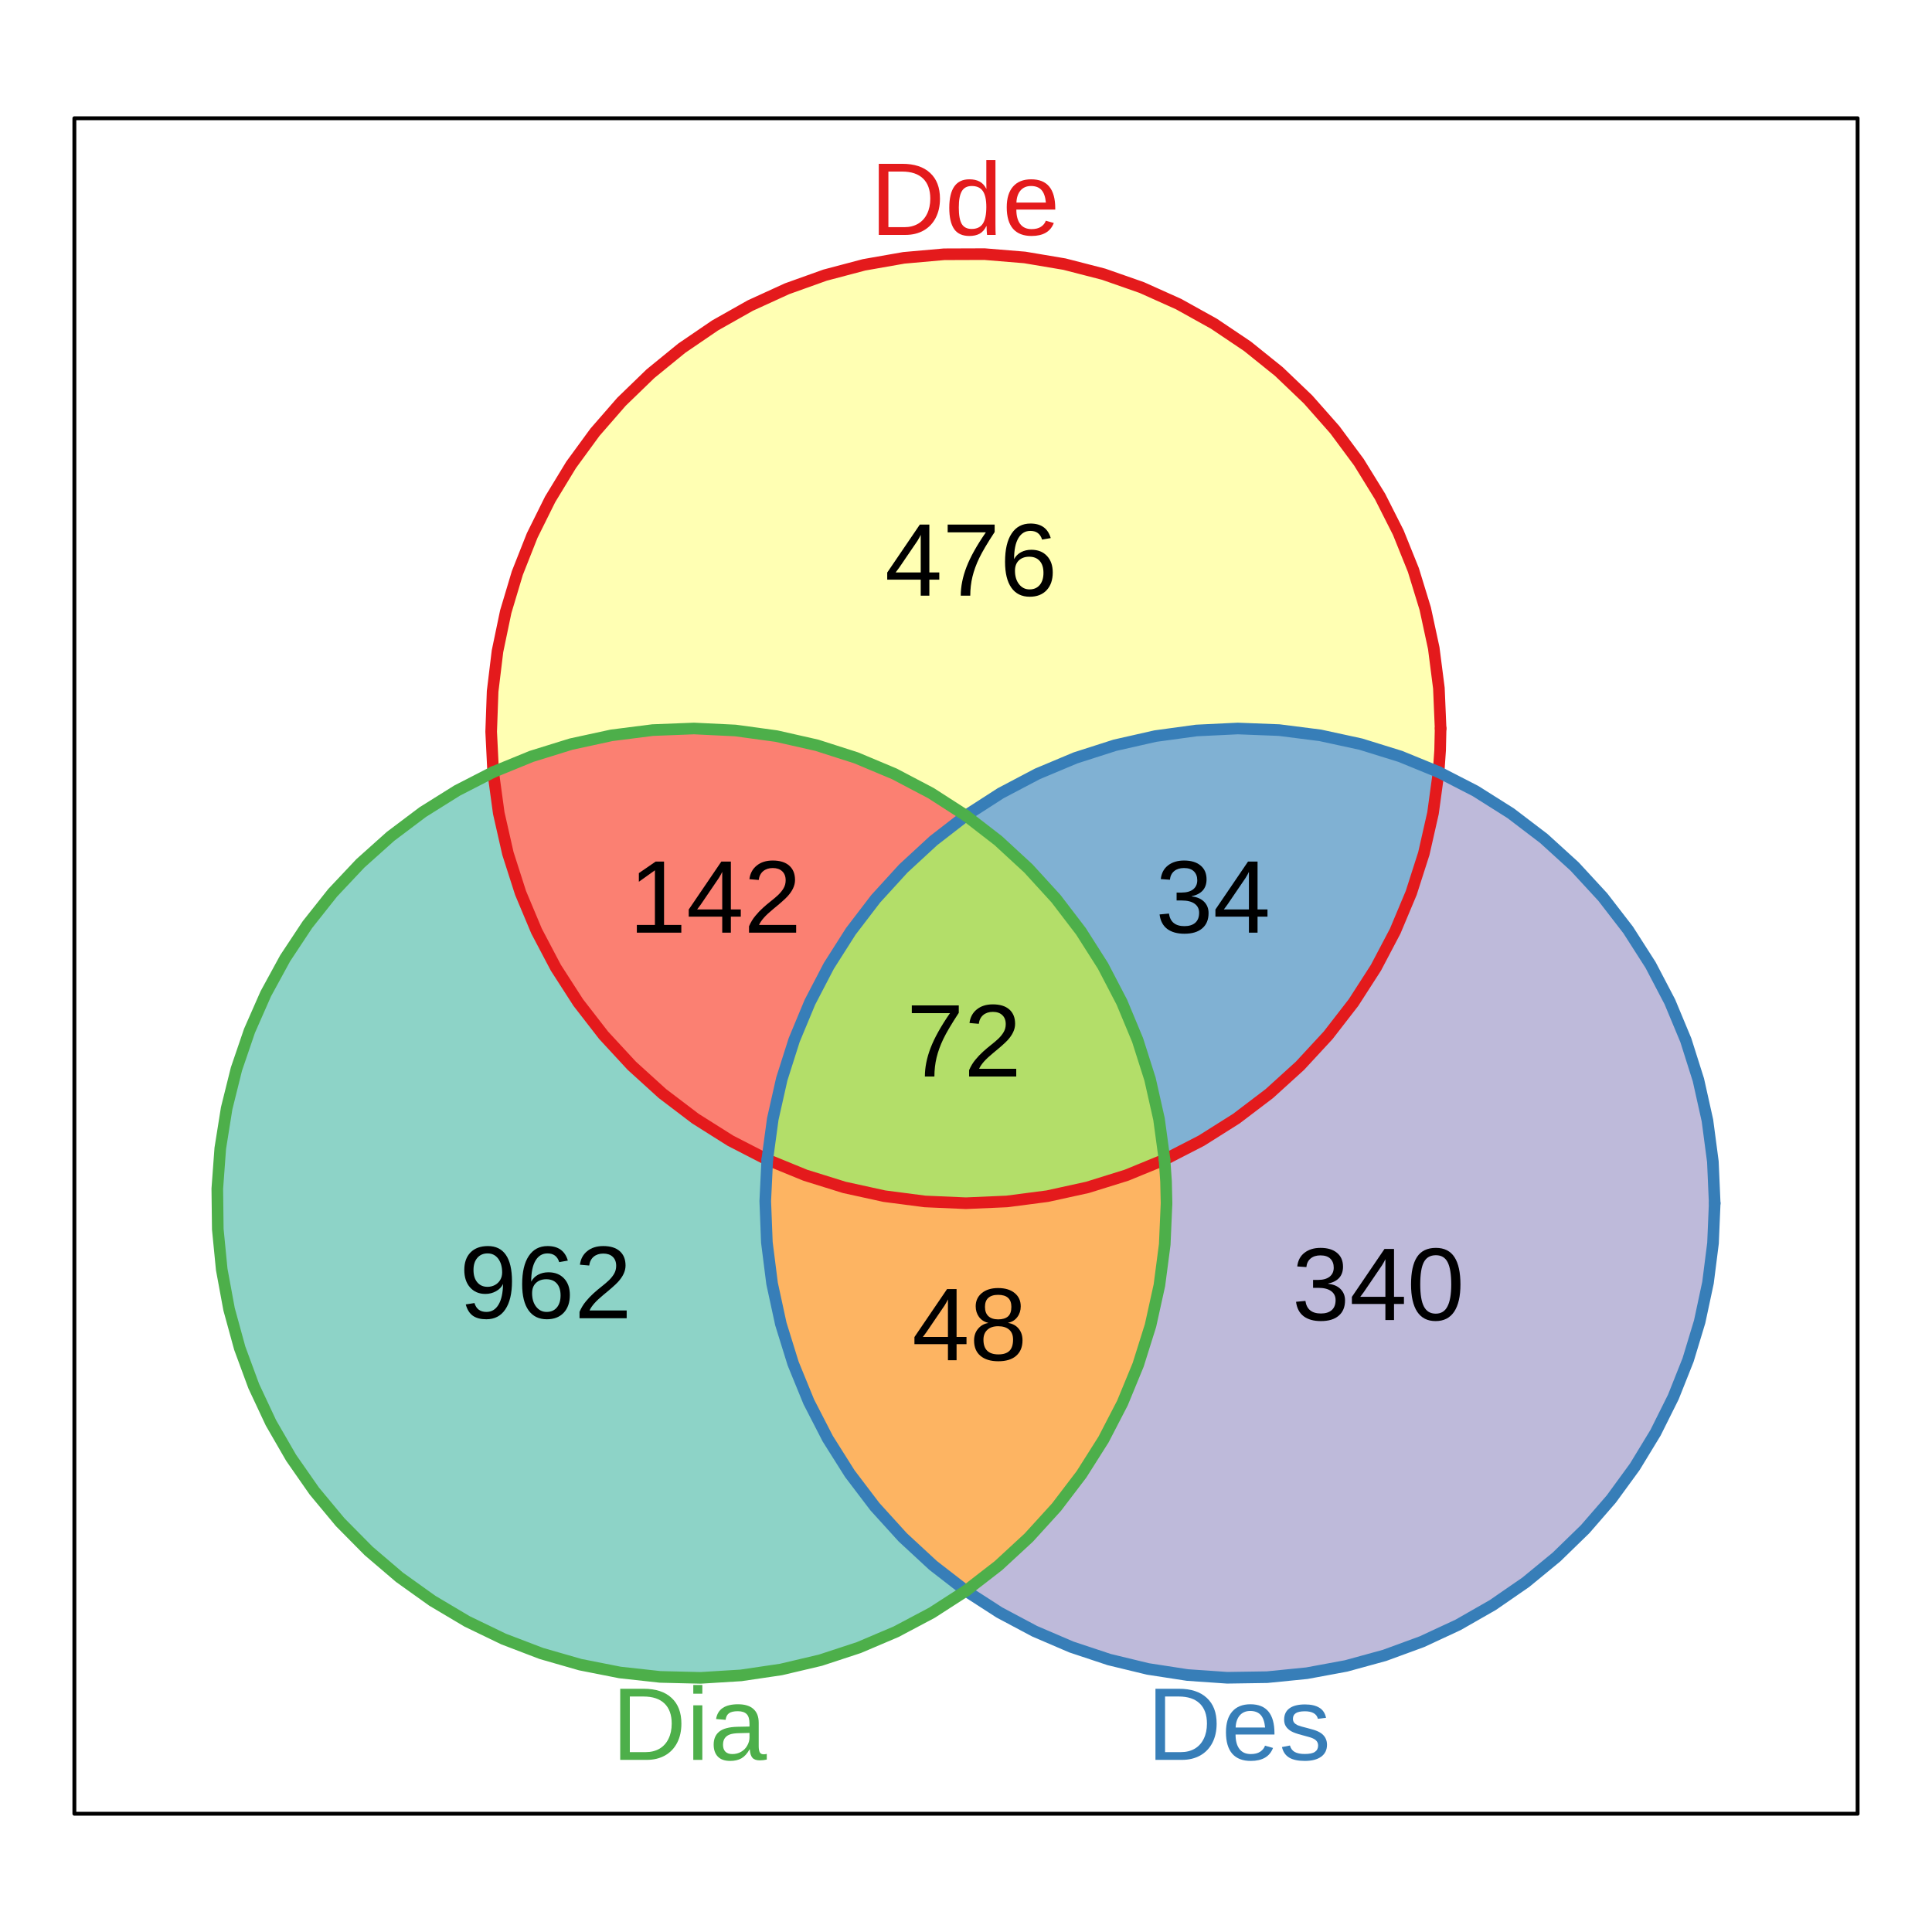
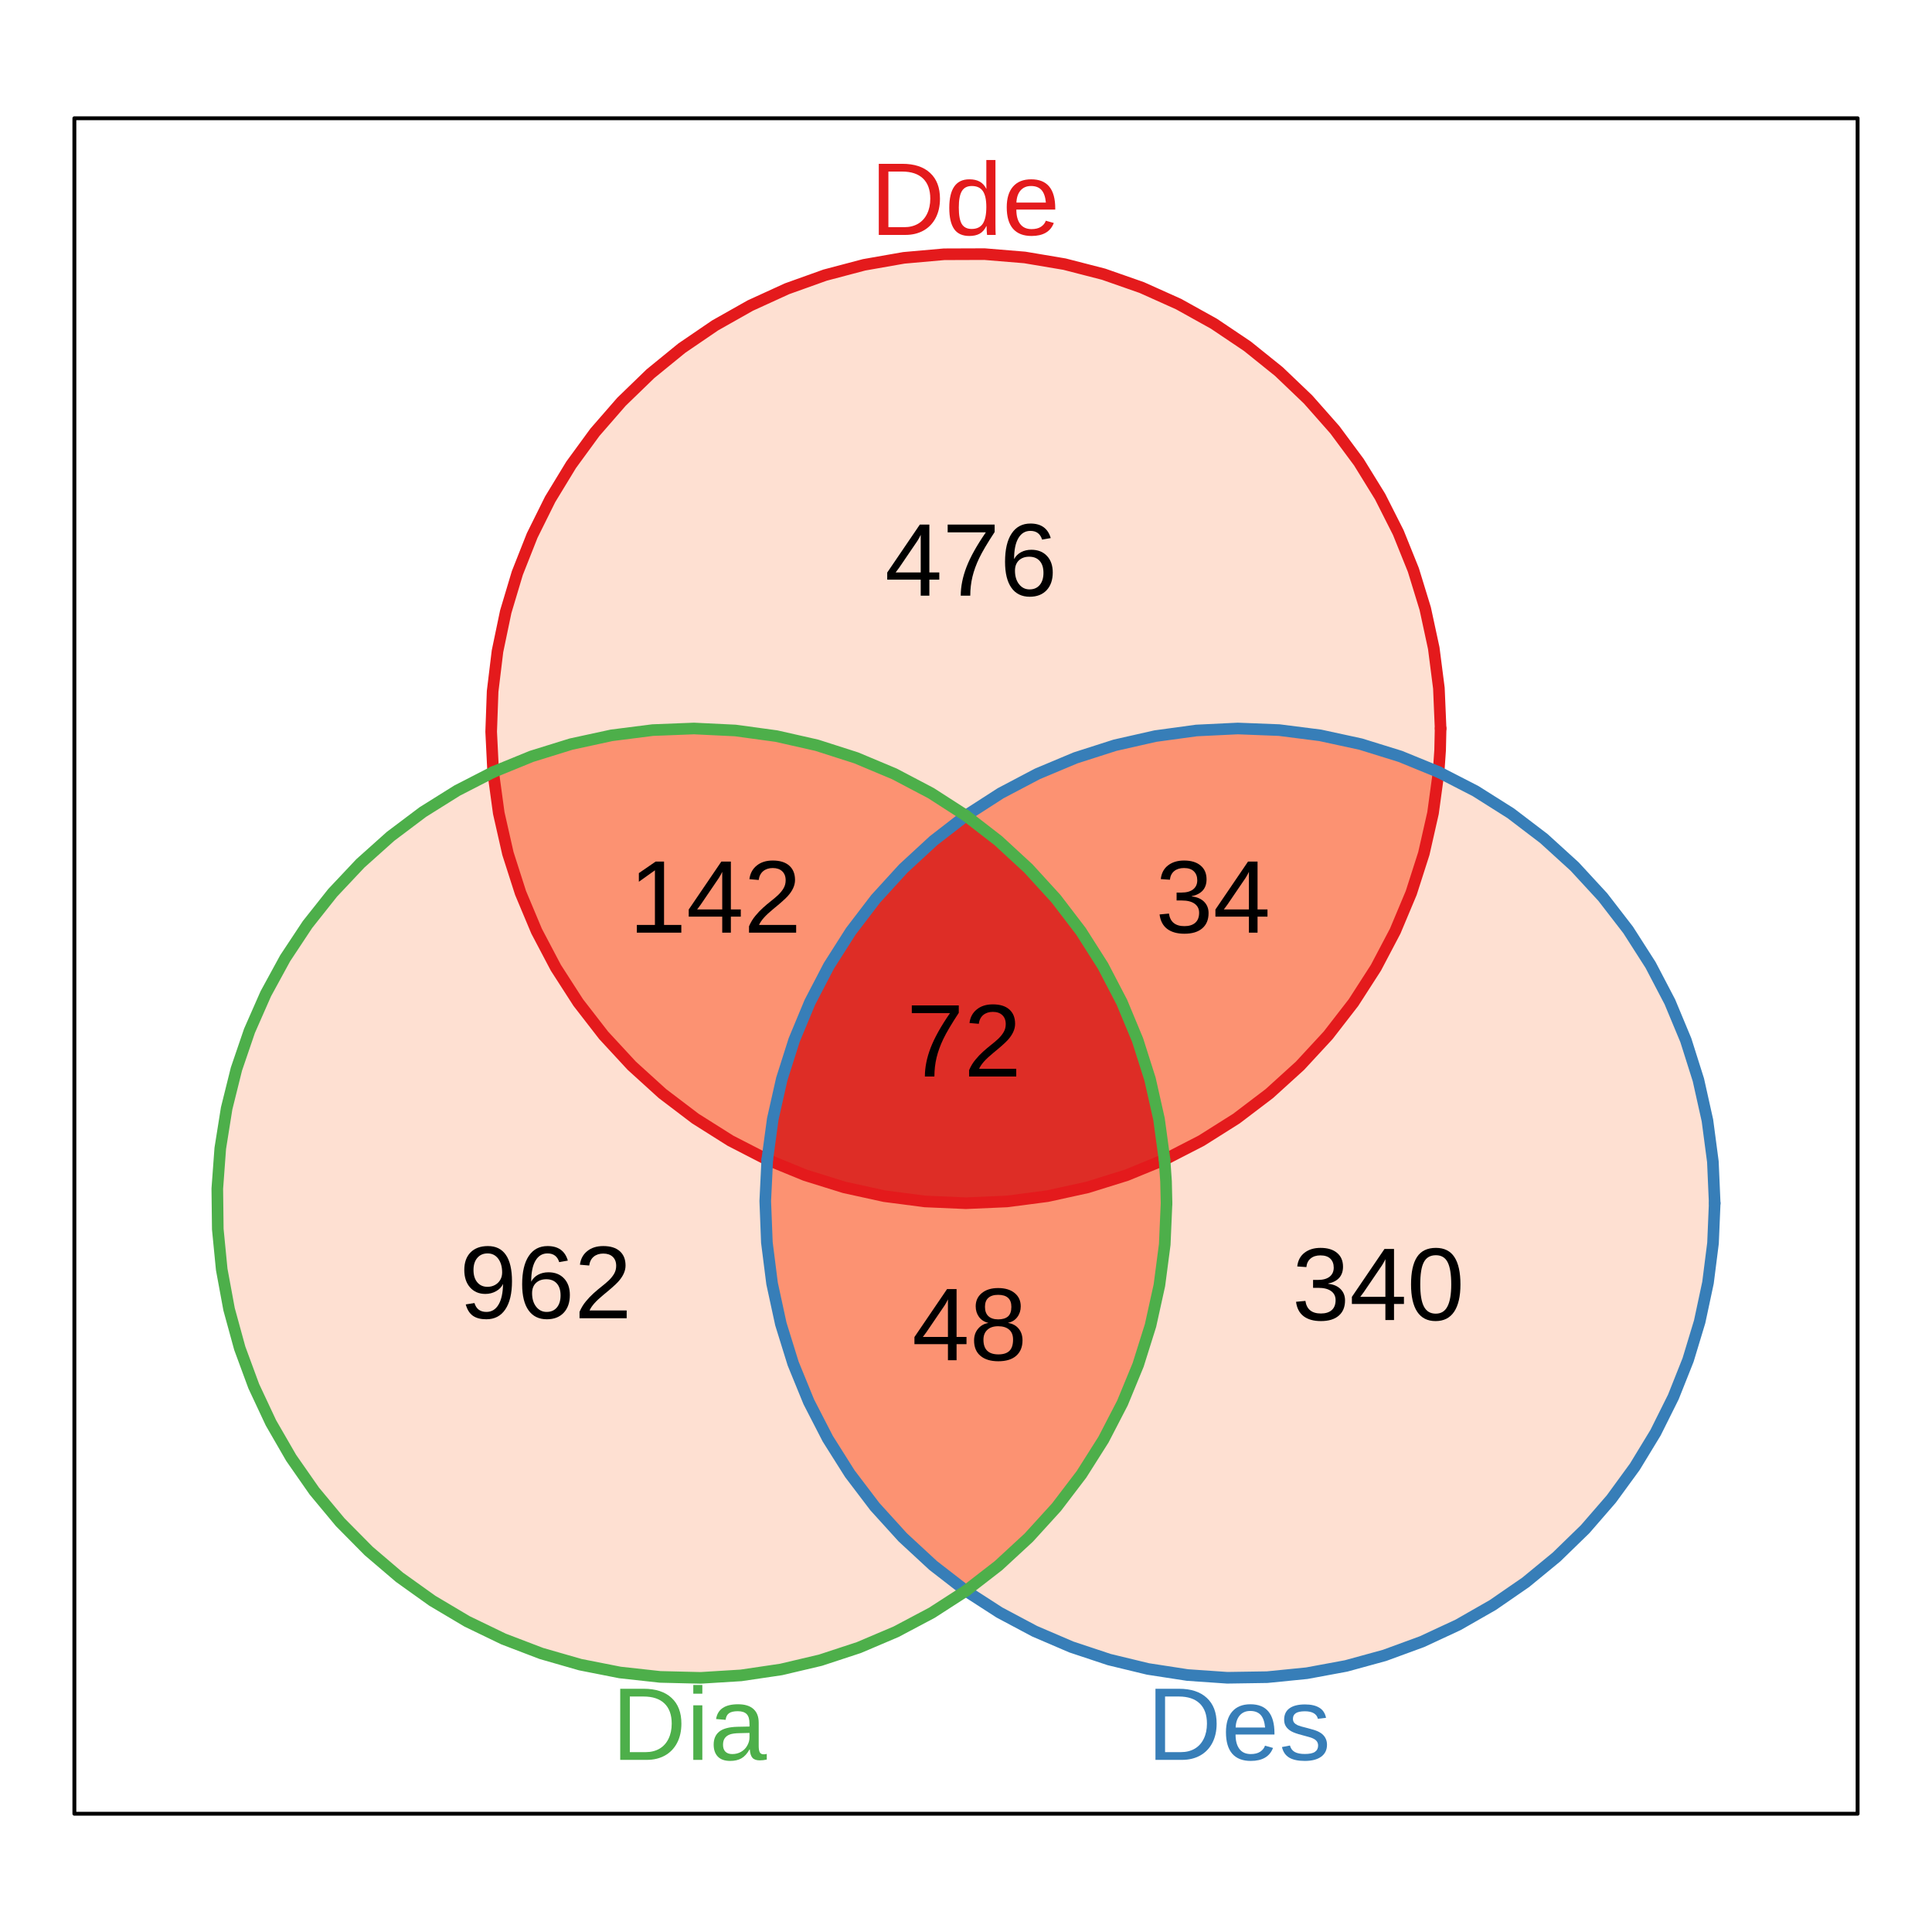
<svg xmlns="http://www.w3.org/2000/svg" xmlns:xlink="http://www.w3.org/1999/xlink" width="374pt" height="374pt" viewBox="0 0 374 374" version="1.1">
  <defs>
    <g>
      <symbol overflow="visible" id="glyph0-0">
        <path style="stroke:none;" d="M 2 -13.766 L 12.984 -13.766 L 12.984 0 L 2 0 Z M 2.75 -13.016 L 2.75 -0.75 L 12.25 -0.75 L 12.25 -13.016 Z M 2.75 -13.016 " />
      </symbol>
      <symbol overflow="visible" id="glyph0-1">
        <path style="stroke:none;" d="M 13.484 -7.016 C 13.484 -5.598 13.207 -4.359 12.656 -3.297 C 12.102 -2.234 11.316 -1.414 10.297 -0.844 C 9.285 -0.281 8.113 0 6.781 0 L 1.641 0 L 1.641 -13.766 L 6.188 -13.766 C 8.52 -13.766 10.316 -13.176 11.578 -12 C 12.848 -10.832 13.484 -9.172 13.484 -7.016 Z M 11.609 -7.016 C 11.609 -8.723 11.141 -10.023 10.203 -10.922 C 9.273 -11.816 7.926 -12.266 6.156 -12.266 L 3.5 -12.266 L 3.5 -1.5 L 6.578 -1.5 C 7.586 -1.5 8.473 -1.719 9.234 -2.156 C 9.992 -2.602 10.578 -3.242 10.984 -4.078 C 11.398 -4.91 11.609 -5.891 11.609 -7.016 Z M 11.609 -7.016 " />
      </symbol>
      <symbol overflow="visible" id="glyph0-2">
        <path style="stroke:none;" d="M 8.016 -1.703 C 7.691 -1.023 7.258 -0.535 6.719 -0.234 C 6.188 0.055 5.523 0.203 4.734 0.203 C 3.391 0.203 2.406 -0.242 1.781 -1.141 C 1.156 -2.047 0.844 -3.41 0.844 -5.234 C 0.844 -8.922 2.141 -10.766 4.734 -10.766 C 5.523 -10.766 6.188 -10.617 6.719 -10.328 C 7.258 -10.035 7.691 -9.566 8.016 -8.922 L 8.031 -8.922 L 8.016 -10.109 L 8.016 -14.5 L 9.781 -14.5 L 9.781 -2.172 C 9.781 -1.078 9.797 -0.352 9.828 0 L 8.156 0 C 8.133 -0.102 8.113 -0.344 8.094 -0.719 C 8.07 -1.102 8.062 -1.43 8.062 -1.703 Z M 2.688 -5.297 C 2.688 -3.816 2.879 -2.754 3.266 -2.109 C 3.66 -1.473 4.297 -1.156 5.172 -1.156 C 6.172 -1.156 6.895 -1.5 7.344 -2.188 C 7.789 -2.883 8.016 -3.957 8.016 -5.406 C 8.016 -6.812 7.789 -7.836 7.344 -8.484 C 6.895 -9.141 6.18 -9.469 5.203 -9.469 C 4.316 -9.469 3.676 -9.141 3.281 -8.484 C 2.883 -7.828 2.688 -6.766 2.688 -5.297 Z M 2.688 -5.297 " />
      </symbol>
      <symbol overflow="visible" id="glyph0-3">
        <path style="stroke:none;" d="M 2.703 -4.906 C 2.703 -3.695 2.953 -2.766 3.453 -2.109 C 3.953 -1.453 4.68 -1.125 5.641 -1.125 C 6.398 -1.125 7.008 -1.273 7.469 -1.578 C 7.938 -1.891 8.25 -2.281 8.406 -2.75 L 9.953 -2.312 C 9.316 -0.633 7.879 0.203 5.641 0.203 C 4.078 0.203 2.883 -0.258 2.062 -1.188 C 1.25 -2.125 0.844 -3.516 0.844 -5.359 C 0.844 -7.098 1.25 -8.43 2.062 -9.359 C 2.883 -10.297 4.055 -10.766 5.578 -10.766 C 8.68 -10.766 10.234 -8.891 10.234 -5.141 L 10.234 -4.906 Z M 8.422 -6.266 C 8.316 -7.379 8.031 -8.191 7.562 -8.703 C 7.094 -9.211 6.422 -9.469 5.547 -9.469 C 4.691 -9.469 4.016 -9.18 3.516 -8.609 C 3.023 -8.035 2.758 -7.254 2.719 -6.266 Z M 8.422 -6.266 " />
      </symbol>
      <symbol overflow="visible" id="glyph0-4">
        <path style="stroke:none;" d="M 9.281 -2.922 C 9.281 -1.922 8.898 -1.148 8.141 -0.609 C 7.391 -0.066 6.336 0.203 4.984 0.203 C 3.672 0.203 2.656 -0.016 1.938 -0.453 C 1.227 -0.891 0.77 -1.566 0.562 -2.484 L 2.109 -2.781 C 2.254 -2.219 2.562 -1.801 3.031 -1.531 C 3.5 -1.27 4.148 -1.141 4.984 -1.141 C 5.879 -1.141 6.531 -1.273 6.938 -1.547 C 7.352 -1.828 7.562 -2.238 7.562 -2.781 C 7.562 -3.195 7.414 -3.535 7.125 -3.797 C 6.844 -4.055 6.383 -4.27 5.75 -4.438 L 4.5 -4.781 C 3.488 -5.039 2.77 -5.297 2.344 -5.547 C 1.914 -5.797 1.582 -6.098 1.344 -6.453 C 1.102 -6.816 0.984 -7.258 0.984 -7.781 C 0.984 -8.738 1.32 -9.469 2 -9.969 C 2.688 -10.477 3.691 -10.734 5.016 -10.734 C 6.18 -10.734 7.102 -10.523 7.781 -10.109 C 8.469 -9.703 8.906 -9.047 9.094 -8.141 L 7.516 -7.953 C 7.41 -8.422 7.145 -8.781 6.719 -9.031 C 6.289 -9.281 5.723 -9.406 5.016 -9.406 C 4.211 -9.406 3.625 -9.285 3.25 -9.047 C 2.875 -8.805 2.688 -8.441 2.688 -7.953 C 2.688 -7.648 2.766 -7.398 2.922 -7.203 C 3.078 -7.016 3.305 -6.848 3.609 -6.703 C 3.922 -6.566 4.566 -6.379 5.547 -6.141 C 6.473 -5.91 7.141 -5.695 7.547 -5.5 C 7.961 -5.301 8.289 -5.078 8.531 -4.828 C 8.77 -4.586 8.953 -4.312 9.078 -4 C 9.211 -3.688 9.281 -3.328 9.281 -2.922 Z M 9.281 -2.922 " />
      </symbol>
      <symbol overflow="visible" id="glyph0-5">
        <path style="stroke:none;" d="M 1.344 -12.812 L 1.344 -14.5 L 3.094 -14.5 L 3.094 -12.812 Z M 1.344 0 L 1.344 -10.562 L 3.094 -10.562 L 3.094 0 Z M 1.344 0 " />
      </symbol>
      <symbol overflow="visible" id="glyph0-6">
        <path style="stroke:none;" d="M 4.047 0.203 C 2.984 0.203 2.18 -0.078 1.641 -0.641 C 1.109 -1.203 0.844 -1.973 0.844 -2.953 C 0.844 -4.047 1.203 -4.883 1.922 -5.469 C 2.648 -6.051 3.812 -6.363 5.406 -6.406 L 7.781 -6.453 L 7.781 -7.016 C 7.781 -7.879 7.598 -8.492 7.234 -8.859 C 6.867 -9.234 6.297 -9.422 5.516 -9.422 C 4.734 -9.422 4.16 -9.285 3.797 -9.016 C 3.441 -8.754 3.227 -8.332 3.156 -7.75 L 1.312 -7.906 C 1.613 -9.812 3.031 -10.766 5.562 -10.766 C 6.883 -10.766 7.879 -10.457 8.547 -9.844 C 9.223 -9.238 9.562 -8.359 9.562 -7.203 L 9.562 -2.656 C 9.562 -2.133 9.629 -1.738 9.766 -1.469 C 9.898 -1.207 10.16 -1.078 10.547 -1.078 C 10.711 -1.078 10.906 -1.102 11.125 -1.156 L 11.125 -0.062 C 10.676 0.039 10.223 0.094 9.766 0.094 C 9.117 0.094 8.645 -0.07 8.344 -0.406 C 8.051 -0.75 7.883 -1.285 7.844 -2.016 L 7.781 -2.016 C 7.332 -1.211 6.812 -0.641 6.219 -0.297 C 5.625 0.035 4.898 0.203 4.047 0.203 Z M 4.438 -1.125 C 5.082 -1.125 5.656 -1.27 6.156 -1.562 C 6.664 -1.852 7.062 -2.254 7.344 -2.766 C 7.633 -3.273 7.781 -3.801 7.781 -4.344 L 7.781 -5.219 L 5.859 -5.172 C 5.035 -5.16 4.41 -5.078 3.984 -4.922 C 3.555 -4.766 3.227 -4.523 3 -4.203 C 2.77 -3.879 2.656 -3.453 2.656 -2.922 C 2.656 -2.348 2.805 -1.906 3.109 -1.594 C 3.422 -1.281 3.863 -1.125 4.438 -1.125 Z M 4.438 -1.125 " />
      </symbol>
      <symbol overflow="visible" id="glyph0-7">
        <path style="stroke:none;" d="M 10.172 -7.156 C 10.172 -4.789 9.738 -2.973 8.875 -1.703 C 8.02 -0.43 6.797 0.203 5.203 0.203 C 4.117 0.203 3.254 -0.02 2.609 -0.469 C 1.961 -0.926 1.5 -1.66 1.219 -2.672 L 2.906 -2.938 C 3.25 -1.789 4.02 -1.219 5.219 -1.219 C 6.227 -1.219 7.008 -1.688 7.562 -2.625 C 8.125 -3.562 8.414 -4.898 8.438 -6.641 C 8.176 -6.055 7.727 -5.586 7.094 -5.234 C 6.469 -4.879 5.773 -4.703 5.016 -4.703 C 3.785 -4.703 2.797 -5.125 2.047 -5.969 C 1.305 -6.812 0.938 -7.938 0.938 -9.344 C 0.938 -10.781 1.336 -11.91 2.141 -12.734 C 2.953 -13.555 4.078 -13.969 5.516 -13.969 C 7.047 -13.969 8.203 -13.398 8.984 -12.266 C 9.773 -11.129 10.172 -9.426 10.172 -7.156 Z M 8.266 -8.859 C 8.266 -9.961 8.008 -10.852 7.5 -11.531 C 6.988 -12.207 6.305 -12.547 5.453 -12.547 C 4.609 -12.547 3.941 -12.254 3.453 -11.672 C 2.961 -11.098 2.719 -10.32 2.719 -9.344 C 2.719 -8.332 2.961 -7.535 3.453 -6.953 C 3.941 -6.367 4.602 -6.078 5.438 -6.078 C 5.945 -6.078 6.422 -6.191 6.859 -6.422 C 7.297 -6.66 7.641 -6.988 7.891 -7.406 C 8.141 -7.832 8.266 -8.316 8.266 -8.859 Z M 8.266 -8.859 " />
      </symbol>
      <symbol overflow="visible" id="glyph0-8">
        <path style="stroke:none;" d="M 10.25 -4.5 C 10.25 -3.051 9.852 -1.906 9.062 -1.062 C 8.27 -0.219 7.18 0.203 5.797 0.203 C 4.254 0.203 3.07 -0.375 2.25 -1.531 C 1.426 -2.688 1.016 -4.363 1.016 -6.562 C 1.016 -8.945 1.441 -10.773 2.297 -12.047 C 3.148 -13.328 4.363 -13.969 5.938 -13.969 C 8.008 -13.969 9.316 -13.031 9.859 -11.156 L 8.188 -10.859 C 7.844 -11.984 7.086 -12.547 5.922 -12.547 C 4.922 -12.547 4.145 -12.078 3.594 -11.141 C 3.039 -10.203 2.766 -8.848 2.766 -7.078 C 3.086 -7.672 3.535 -8.117 4.109 -8.422 C 4.691 -8.734 5.359 -8.891 6.109 -8.891 C 7.379 -8.891 8.383 -8.492 9.125 -7.703 C 9.875 -6.91 10.25 -5.844 10.25 -4.5 Z M 8.453 -4.422 C 8.453 -5.422 8.207 -6.191 7.719 -6.734 C 7.238 -7.273 6.562 -7.547 5.688 -7.547 C 4.863 -7.547 4.195 -7.305 3.688 -6.828 C 3.188 -6.348 2.938 -5.688 2.938 -4.844 C 2.938 -3.781 3.195 -2.91 3.719 -2.234 C 4.25 -1.555 4.926 -1.219 5.75 -1.219 C 6.594 -1.219 7.254 -1.504 7.734 -2.078 C 8.211 -2.648 8.453 -3.43 8.453 -4.422 Z M 8.453 -4.422 " />
      </symbol>
      <symbol overflow="visible" id="glyph0-9">
        <path style="stroke:none;" d="M 1 0 L 1 -1.234 C 1.332 -2.004 1.738 -2.676 2.219 -3.25 C 2.695 -3.832 3.195 -4.359 3.719 -4.828 C 4.25 -5.305 4.773 -5.75 5.297 -6.156 C 5.816 -6.562 6.285 -6.961 6.703 -7.359 C 7.117 -7.766 7.453 -8.188 7.703 -8.625 C 7.961 -9.07 8.094 -9.578 8.094 -10.141 C 8.094 -10.891 7.867 -11.473 7.422 -11.891 C 6.984 -12.305 6.375 -12.516 5.594 -12.516 C 4.844 -12.516 4.223 -12.312 3.734 -11.906 C 3.254 -11.5 2.969 -10.93 2.875 -10.203 L 1.078 -10.359 C 1.211 -11.461 1.68 -12.336 2.484 -12.984 C 3.285 -13.641 4.32 -13.969 5.594 -13.969 C 6.977 -13.969 8.039 -13.641 8.781 -12.984 C 9.531 -12.328 9.906 -11.398 9.906 -10.203 C 9.906 -9.66 9.781 -9.125 9.531 -8.594 C 9.289 -8.07 8.926 -7.547 8.438 -7.016 C 7.957 -6.492 7.039 -5.68 5.688 -4.578 C 4.938 -3.961 4.336 -3.406 3.891 -2.906 C 3.453 -2.414 3.133 -1.945 2.938 -1.5 L 10.125 -1.5 L 10.125 0 Z M 1 0 " />
      </symbol>
      <symbol overflow="visible" id="glyph0-10">
        <path style="stroke:none;" d="M 10.25 -3.797 C 10.25 -2.523 9.844 -1.539 9.031 -0.844 C 8.227 -0.145 7.078 0.203 5.578 0.203 C 4.18 0.203 3.066 -0.109 2.234 -0.734 C 1.41 -1.367 0.922 -2.301 0.766 -3.531 L 2.578 -3.703 C 2.816 -2.078 3.816 -1.266 5.578 -1.266 C 6.461 -1.266 7.156 -1.477 7.656 -1.906 C 8.164 -2.344 8.422 -2.992 8.422 -3.859 C 8.422 -4.609 8.129 -5.191 7.547 -5.609 C 6.973 -6.023 6.145 -6.234 5.062 -6.234 L 4.062 -6.234 L 4.062 -7.766 L 5.016 -7.766 C 5.984 -7.766 6.734 -7.973 7.266 -8.391 C 7.797 -8.816 8.062 -9.398 8.062 -10.141 C 8.062 -10.867 7.844 -11.445 7.406 -11.875 C 6.977 -12.301 6.336 -12.516 5.484 -12.516 C 4.703 -12.516 4.07 -12.316 3.594 -11.922 C 3.113 -11.523 2.836 -10.969 2.766 -10.25 L 1 -10.375 C 1.125 -11.508 1.586 -12.391 2.391 -13.016 C 3.203 -13.648 4.238 -13.969 5.5 -13.969 C 6.875 -13.969 7.941 -13.645 8.703 -13 C 9.473 -12.363 9.859 -11.473 9.859 -10.328 C 9.859 -9.441 9.613 -8.723 9.125 -8.172 C 8.633 -7.629 7.922 -7.258 6.984 -7.062 L 6.984 -7.016 C 8.016 -6.91 8.816 -6.566 9.391 -5.984 C 9.961 -5.41 10.25 -4.68 10.25 -3.797 Z M 10.25 -3.797 " />
      </symbol>
      <symbol overflow="visible" id="glyph0-11">
        <path style="stroke:none;" d="M 8.609 -3.109 L 8.609 0 L 6.938 0 L 6.938 -3.109 L 0.453 -3.109 L 0.453 -4.484 L 6.766 -13.766 L 8.609 -13.766 L 8.609 -4.5 L 10.531 -4.5 L 10.531 -3.109 Z M 6.938 -11.781 C 6.926 -11.738 6.836 -11.562 6.672 -11.25 C 6.504 -10.945 6.379 -10.734 6.297 -10.609 L 2.766 -5.422 L 2.234 -4.703 L 2.078 -4.5 L 6.938 -4.5 Z M 6.938 -11.781 " />
      </symbol>
      <symbol overflow="visible" id="glyph0-12">
        <path style="stroke:none;" d="M 10.344 -6.891 C 10.344 -4.586 9.938 -2.828 9.125 -1.609 C 8.312 -0.398 7.113 0.203 5.531 0.203 C 3.957 0.203 2.77 -0.398 1.969 -1.609 C 1.176 -2.816 0.781 -4.578 0.781 -6.891 C 0.781 -9.254 1.164 -11.023 1.938 -12.203 C 2.707 -13.379 3.926 -13.969 5.594 -13.969 C 7.219 -13.969 8.414 -13.367 9.188 -12.172 C 9.957 -10.984 10.344 -9.223 10.344 -6.891 Z M 8.562 -6.891 C 8.562 -8.867 8.328 -10.305 7.859 -11.203 C 7.398 -12.098 6.645 -12.547 5.594 -12.547 C 4.508 -12.547 3.734 -12.102 3.266 -11.219 C 2.797 -10.344 2.562 -8.898 2.562 -6.891 C 2.562 -4.93 2.801 -3.5 3.281 -2.594 C 3.758 -1.688 4.52 -1.234 5.562 -1.234 C 6.594 -1.234 7.348 -1.695 7.828 -2.625 C 8.316 -3.551 8.562 -4.973 8.562 -6.891 Z M 8.562 -6.891 " />
      </symbol>
      <symbol overflow="visible" id="glyph0-13">
        <path style="stroke:none;" d="M 10.25 -3.844 C 10.25 -2.57 9.844 -1.578 9.031 -0.859 C 8.227 -0.148 7.07 0.203 5.562 0.203 C 4.094 0.203 2.941 -0.145 2.109 -0.844 C 1.285 -1.539 0.875 -2.531 0.875 -3.812 C 0.875 -4.719 1.129 -5.473 1.641 -6.078 C 2.148 -6.691 2.805 -7.066 3.609 -7.203 L 3.609 -7.234 C 2.859 -7.41 2.266 -7.789 1.828 -8.375 C 1.398 -8.969 1.188 -9.656 1.188 -10.438 C 1.188 -11.488 1.578 -12.336 2.359 -12.984 C 3.148 -13.641 4.207 -13.969 5.531 -13.969 C 6.883 -13.969 7.953 -13.645 8.734 -13 C 9.516 -12.363 9.906 -11.504 9.906 -10.422 C 9.906 -9.629 9.688 -8.941 9.25 -8.359 C 8.82 -7.773 8.227 -7.406 7.469 -7.25 L 7.469 -7.219 C 8.352 -7.07 9.035 -6.695 9.516 -6.094 C 10.004 -5.5 10.25 -4.75 10.25 -3.844 Z M 8.094 -10.328 C 8.094 -11.879 7.238 -12.656 5.531 -12.656 C 4.695 -12.656 4.062 -12.457 3.625 -12.062 C 3.195 -11.676 2.984 -11.098 2.984 -10.328 C 2.984 -9.535 3.207 -8.93 3.656 -8.516 C 4.102 -8.109 4.734 -7.906 5.547 -7.906 C 6.367 -7.906 7 -8.094 7.438 -8.469 C 7.875 -8.852 8.094 -9.473 8.094 -10.328 Z M 8.422 -4 C 8.422 -4.852 8.164 -5.492 7.656 -5.922 C 7.156 -6.359 6.445 -6.578 5.531 -6.578 C 4.633 -6.578 3.938 -6.344 3.438 -5.875 C 2.938 -5.414 2.688 -4.781 2.688 -3.969 C 2.688 -2.07 3.656 -1.125 5.594 -1.125 C 6.539 -1.125 7.25 -1.352 7.719 -1.812 C 8.188 -2.27 8.422 -3 8.422 -4 Z M 8.422 -4 " />
      </symbol>
      <symbol overflow="visible" id="glyph0-14">
        <path style="stroke:none;" d="M 10.125 -12.328 C 8.719 -10.18 7.723 -8.5 7.141 -7.281 C 6.555 -6.062 6.117 -4.859 5.828 -3.672 C 5.547 -2.492 5.406 -1.27 5.406 0 L 3.562 0 C 3.562 -1.758 3.93 -3.609 4.672 -5.547 C 5.422 -7.492 6.672 -9.734 8.422 -12.266 L 1.031 -12.266 L 1.031 -13.766 L 10.125 -13.766 Z M 10.125 -12.328 " />
      </symbol>
      <symbol overflow="visible" id="glyph0-15">
        <path style="stroke:none;" d="M 1.531 0 L 1.531 -1.5 L 5.031 -1.5 L 5.031 -12.078 L 1.922 -9.859 L 1.922 -11.531 L 5.172 -13.766 L 6.797 -13.766 L 6.797 -1.5 L 10.141 -1.5 L 10.141 0 Z M 1.531 0 " />
      </symbol>
    </g>
  </defs>
-   <g id="surface71">
+   <g id="surface60">
    <rect x="0" y="0" width="374" height="374" style="fill:rgb(100%,100%,100%);fill-opacity:1;stroke:none;" />
    <path style="fill-rule:nonzero;fill:rgb(100%,100%,100%);fill-opacity:1;stroke-width:0.75;stroke-linecap:round;stroke-linejoin:round;stroke:rgb(0%,0%,0%);stroke-opacity:1;stroke-miterlimit:10;" d="M 14.398 351.109 L 359.598 351.109 L 359.598 22.891 L 14.398 22.891 Z M 14.398 351.109 " />
-     <path style=" stroke:none;fill-rule:nonzero;fill:rgb(55.294%,82.745%,78.039%);fill-opacity:1;" d="M 186.977 307.957 L 180.395 312.203 L 173.477 315.871 L 166.266 318.938 L 158.824 321.383 L 151.199 323.18 L 143.449 324.324 L 135.633 324.805 L 127.801 324.617 L 120.016 323.762 L 112.328 322.246 L 104.801 320.082 L 97.484 317.285 L 90.43 313.879 L 83.695 309.879 L 77.324 305.324 L 71.363 300.238 L 65.855 294.668 L 60.848 288.648 L 56.367 282.223 L 52.449 275.438 L 49.125 268.344 L 46.414 260.992 L 44.344 253.441 L 42.922 245.738 L 42.16 237.941 L 42.066 230.109 L 42.641 222.297 L 43.875 214.559 L 45.766 206.957 L 48.297 199.547 L 51.453 192.375 L 55.203 185.5 L 59.527 178.969 L 64.395 172.828 L 69.766 167.125 L 75.602 161.902 L 81.859 157.191 L 88.5 153.035 L 95.469 149.457 L 96.551 157.398 L 98.324 165.219 L 100.77 172.852 L 103.871 180.246 L 107.605 187.34 L 111.945 194.082 L 116.855 200.418 L 122.297 206.305 L 128.234 211.695 L 134.617 216.543 L 141.398 220.82 L 148.527 224.488 L 148.141 232.496 L 148.453 240.508 L 149.461 248.461 L 151.16 256.297 L 153.535 263.953 L 156.57 271.375 L 160.238 278.504 L 164.516 285.285 L 169.367 291.668 L 174.754 297.602 L 180.641 303.047 Z M 186.977 307.957 " />
-     <path style=" stroke:none;fill-rule:nonzero;fill:rgb(98.431%,50.196%,44.706%);fill-opacity:1;" d="M 95.469 149.457 L 102.891 146.422 L 110.547 144.047 L 118.383 142.348 L 126.336 141.336 L 134.344 141.023 L 142.352 141.41 L 150.297 142.496 L 158.117 144.266 L 165.75 146.711 L 173.145 149.812 L 180.238 153.547 L 186.977 157.887 L 180.707 162.742 L 174.875 168.121 L 169.527 173.98 L 164.707 180.281 L 160.449 186.973 L 156.785 194.008 L 153.738 201.332 L 151.336 208.891 L 149.594 216.629 L 148.527 224.488 L 141.398 220.82 L 134.617 216.543 L 128.234 211.695 L 122.297 206.305 L 116.855 200.418 L 111.945 194.082 L 107.605 187.34 L 103.871 180.246 L 100.77 172.852 L 98.324 165.219 L 96.551 157.398 Z M 95.469 149.457 " />
-     <path style=" stroke:none;fill-rule:nonzero;fill:rgb(100%,100%,70.196%);fill-opacity:1;" d="M 95.469 149.457 L 95.082 141.648 L 95.363 133.836 L 96.305 126.074 L 97.902 118.422 L 100.145 110.934 L 103.02 103.664 L 106.496 96.664 L 110.559 89.984 L 115.172 83.672 L 120.305 77.777 L 125.922 72.34 L 131.98 67.398 L 138.438 62.992 L 145.246 59.148 L 152.355 55.898 L 159.715 53.262 L 167.27 51.266 L 174.973 49.914 L 182.758 49.223 L 190.574 49.195 L 198.367 49.836 L 206.074 51.133 L 213.645 53.082 L 221.023 55.664 L 228.156 58.867 L 234.988 62.664 L 241.477 67.027 L 247.566 71.926 L 253.219 77.328 L 258.395 83.188 L 263.051 89.465 L 267.156 96.117 L 270.684 103.094 L 273.605 110.344 L 275.898 117.82 L 277.547 125.461 L 278.543 133.215 L 278.875 141.023 L 278.781 145.246 L 278.488 149.457 L 271.066 146.422 L 263.41 144.047 L 255.574 142.348 L 247.621 141.336 L 239.613 141.023 L 231.605 141.41 L 223.66 142.496 L 215.84 144.266 L 208.207 146.711 L 200.812 149.812 L 193.719 153.547 L 186.977 157.887 L 180.238 153.547 L 173.145 149.812 L 165.75 146.711 L 158.117 144.266 L 150.297 142.496 L 142.352 141.41 L 134.344 141.023 L 126.336 141.336 L 118.383 142.348 L 110.547 144.047 L 102.891 146.422 Z M 95.469 149.457 " />
-     <path style=" stroke:none;fill-rule:nonzero;fill:rgb(70.196%,87.059%,41.176%);fill-opacity:1;" d="M 186.977 157.887 L 193.25 162.742 L 199.082 168.121 L 204.43 173.98 L 209.25 180.281 L 213.508 186.973 L 217.172 194.008 L 220.219 201.332 L 222.621 208.891 L 224.363 216.629 L 225.43 224.488 L 218.09 227.496 L 210.516 229.855 L 202.77 231.555 L 194.902 232.578 L 186.977 232.922 L 179.055 232.578 L 171.188 231.555 L 163.438 229.855 L 155.867 227.496 L 148.527 224.488 L 149.594 216.629 L 151.336 208.891 L 153.738 201.332 L 156.785 194.008 L 160.449 186.973 L 164.707 180.281 L 169.527 173.98 L 174.875 168.121 L 180.707 162.742 Z M 186.977 157.887 " />
-     <path style=" stroke:none;fill-rule:nonzero;fill:rgb(50.196%,69.412%,82.745%);fill-opacity:1;" d="M 186.977 157.887 L 193.719 153.547 L 200.812 149.812 L 208.207 146.711 L 215.84 144.266 L 223.66 142.496 L 231.605 141.41 L 239.613 141.023 L 247.621 141.336 L 255.574 142.348 L 263.41 144.047 L 271.066 146.422 L 278.488 149.457 L 277.406 157.398 L 275.633 165.219 L 273.188 172.852 L 270.086 180.246 L 266.352 187.34 L 262.012 194.082 L 257.102 200.418 L 251.66 206.305 L 245.723 211.695 L 239.34 216.543 L 232.559 220.82 L 225.43 224.488 L 224.363 216.629 L 222.621 208.891 L 220.219 201.332 L 217.172 194.008 L 213.508 186.973 L 209.25 180.281 L 204.43 173.98 L 199.082 168.121 L 193.25 162.742 Z M 186.977 157.887 " />
-     <path style=" stroke:none;fill-rule:nonzero;fill:rgb(99.216%,70.588%,38.431%);fill-opacity:1;" d="M 225.43 224.488 L 225.723 228.703 L 225.82 232.922 L 225.473 240.895 L 224.438 248.805 L 222.719 256.594 L 220.328 264.207 L 217.289 271.586 L 213.621 278.672 L 209.355 285.41 L 204.516 291.758 L 199.148 297.656 L 193.285 303.07 L 186.977 307.957 L 180.641 303.047 L 174.754 297.602 L 169.367 291.668 L 164.516 285.285 L 160.238 278.504 L 156.57 271.375 L 153.535 263.953 L 151.16 256.297 L 149.461 248.461 L 148.453 240.508 L 148.141 232.496 L 148.527 224.488 L 155.867 227.496 L 163.438 229.855 L 171.188 231.555 L 179.055 232.578 L 186.977 232.922 L 194.902 232.578 L 202.77 231.555 L 210.516 229.855 L 218.09 227.496 Z M 225.43 224.488 " />
-     <path style=" stroke:none;fill-rule:nonzero;fill:rgb(74.51%,72.941%,85.49%);fill-opacity:1;" d="M 225.43 224.488 L 232.559 220.82 L 239.34 216.543 L 245.723 211.695 L 251.66 206.305 L 257.102 200.418 L 262.012 194.082 L 266.352 187.34 L 270.086 180.246 L 273.188 172.852 L 275.633 165.219 L 277.406 157.398 L 278.488 149.457 L 285.645 153.141 L 292.453 157.438 L 298.855 162.316 L 304.809 167.734 L 310.266 173.652 L 315.184 180.023 L 319.523 186.805 L 323.254 193.938 L 326.348 201.367 L 328.777 209.043 L 330.527 216.898 L 331.582 224.879 L 331.934 232.922 L 331.609 240.641 L 330.637 248.305 L 329.023 255.859 L 326.785 263.254 L 323.93 270.43 L 320.484 277.344 L 316.469 283.945 L 311.914 290.184 L 306.852 296.02 L 301.312 301.406 L 295.348 306.312 L 288.988 310.699 L 282.281 314.535 L 275.277 317.793 L 268.023 320.453 L 260.574 322.496 L 252.977 323.902 L 245.293 324.668 L 237.566 324.785 L 229.859 324.254 L 222.227 323.078 L 214.715 321.262 L 207.387 318.824 L 200.285 315.777 L 193.469 312.148 L 186.977 307.957 L 193.285 303.07 L 199.148 297.656 L 204.516 291.758 L 209.355 285.41 L 213.621 278.672 L 217.289 271.586 L 220.328 264.207 L 222.719 256.594 L 224.438 248.805 L 225.473 240.895 L 225.82 232.922 L 225.723 228.703 Z M 225.43 224.488 " />
+     <path style=" stroke:none;fill-rule:nonzero;fill:rgb(99.608%,87.843%,82.353%);fill-opacity:1;" d="M 186.977 307.957 L 180.395 312.203 L 173.477 315.871 L 166.266 318.938 L 158.824 321.383 L 151.199 323.18 L 143.449 324.324 L 135.633 324.805 L 127.801 324.617 L 120.016 323.762 L 112.328 322.246 L 104.801 320.082 L 97.484 317.285 L 90.43 313.879 L 83.695 309.879 L 77.324 305.324 L 71.363 300.238 L 65.855 294.668 L 60.848 288.648 L 56.367 282.223 L 52.449 275.438 L 49.125 268.344 L 46.414 260.992 L 44.344 253.441 L 42.922 245.738 L 42.16 237.941 L 42.066 230.109 L 42.641 222.297 L 43.875 214.559 L 45.766 206.957 L 48.297 199.547 L 51.453 192.375 L 55.203 185.5 L 59.527 178.969 L 64.395 172.828 L 69.766 167.125 L 75.602 161.902 L 81.859 157.191 L 88.5 153.035 L 95.469 149.457 L 96.551 157.398 L 98.324 165.219 L 100.77 172.852 L 103.871 180.246 L 107.605 187.34 L 111.945 194.082 L 116.855 200.418 L 122.297 206.305 L 128.234 211.695 L 134.617 216.543 L 141.398 220.82 L 148.527 224.488 L 148.141 232.496 L 148.453 240.508 L 149.461 248.461 L 151.16 256.297 L 153.535 263.953 L 156.57 271.375 L 160.238 278.504 L 164.516 285.285 L 169.367 291.668 L 174.754 297.602 L 180.641 303.047 Z M 186.977 307.957 " />
+     <path style=" stroke:none;fill-rule:nonzero;fill:rgb(98.824%,57.255%,44.706%);fill-opacity:1;" d="M 95.469 149.457 L 102.891 146.422 L 110.547 144.047 L 118.383 142.348 L 126.336 141.336 L 134.344 141.023 L 142.352 141.41 L 150.297 142.496 L 158.117 144.266 L 165.75 146.711 L 173.145 149.812 L 180.238 153.547 L 186.977 157.887 L 180.707 162.742 L 174.875 168.121 L 169.527 173.98 L 164.707 180.281 L 160.449 186.973 L 156.785 194.008 L 153.738 201.332 L 151.336 208.891 L 149.594 216.629 L 148.527 224.488 L 141.398 220.82 L 134.617 216.543 L 128.234 211.695 L 122.297 206.305 L 116.855 200.418 L 111.945 194.082 L 107.605 187.34 L 103.871 180.246 L 100.77 172.852 L 98.324 165.219 L 96.551 157.398 Z M 95.469 149.457 " />
+     <path style=" stroke:none;fill-rule:nonzero;fill:rgb(99.608%,87.843%,82.353%);fill-opacity:1;" d="M 95.469 149.457 L 95.082 141.648 L 95.363 133.836 L 96.305 126.074 L 97.902 118.422 L 100.145 110.934 L 103.02 103.664 L 106.496 96.664 L 110.559 89.984 L 115.172 83.672 L 120.305 77.777 L 125.922 72.34 L 131.98 67.398 L 138.438 62.992 L 145.246 59.148 L 152.355 55.898 L 159.715 53.262 L 167.27 51.266 L 174.973 49.914 L 182.758 49.223 L 190.574 49.195 L 198.367 49.836 L 206.074 51.133 L 213.645 53.082 L 221.023 55.664 L 228.156 58.867 L 234.988 62.664 L 241.477 67.027 L 247.566 71.926 L 253.219 77.328 L 258.395 83.188 L 263.051 89.465 L 267.156 96.117 L 270.684 103.094 L 273.605 110.344 L 275.898 117.82 L 277.547 125.461 L 278.543 133.215 L 278.875 141.023 L 278.781 145.246 L 278.488 149.457 L 271.066 146.422 L 263.41 144.047 L 255.574 142.348 L 247.621 141.336 L 239.613 141.023 L 231.605 141.41 L 223.66 142.496 L 215.84 144.266 L 208.207 146.711 L 200.812 149.812 L 193.719 153.547 L 186.977 157.887 L 180.238 153.547 L 173.145 149.812 L 165.75 146.711 L 158.117 144.266 L 150.297 142.496 L 142.352 141.41 L 134.344 141.023 L 126.336 141.336 L 118.383 142.348 L 110.547 144.047 L 102.891 146.422 Z M 95.469 149.457 " />
+     <path style=" stroke:none;fill-rule:nonzero;fill:rgb(87.059%,17.647%,14.902%);fill-opacity:1;" d="M 186.977 157.887 L 193.25 162.742 L 199.082 168.121 L 204.43 173.98 L 209.25 180.281 L 213.508 186.973 L 217.172 194.008 L 220.219 201.332 L 222.621 208.891 L 224.363 216.629 L 225.43 224.488 L 218.09 227.496 L 210.516 229.855 L 202.77 231.555 L 194.902 232.578 L 186.977 232.922 L 179.055 232.578 L 171.188 231.555 L 163.438 229.855 L 155.867 227.496 L 148.527 224.488 L 149.594 216.629 L 151.336 208.891 L 153.738 201.332 L 156.785 194.008 L 160.449 186.973 L 164.707 180.281 L 169.527 173.98 L 174.875 168.121 L 180.707 162.742 Z M 186.977 157.887 " />
+     <path style=" stroke:none;fill-rule:nonzero;fill:rgb(98.824%,57.255%,44.706%);fill-opacity:1;" d="M 186.977 157.887 L 193.719 153.547 L 200.812 149.812 L 208.207 146.711 L 215.84 144.266 L 223.66 142.496 L 231.605 141.41 L 239.613 141.023 L 247.621 141.336 L 255.574 142.348 L 263.41 144.047 L 271.066 146.422 L 278.488 149.457 L 277.406 157.398 L 275.633 165.219 L 273.188 172.852 L 270.086 180.246 L 266.352 187.34 L 262.012 194.082 L 257.102 200.418 L 251.66 206.305 L 245.723 211.695 L 239.34 216.543 L 232.559 220.82 L 225.43 224.488 L 224.363 216.629 L 222.621 208.891 L 220.219 201.332 L 217.172 194.008 L 213.508 186.973 L 209.25 180.281 L 204.43 173.98 L 199.082 168.121 L 193.25 162.742 Z M 186.977 157.887 " />
+     <path style=" stroke:none;fill-rule:nonzero;fill:rgb(98.824%,57.255%,44.706%);fill-opacity:1;" d="M 225.43 224.488 L 225.723 228.703 L 225.82 232.922 L 225.473 240.895 L 224.438 248.805 L 222.719 256.594 L 220.328 264.207 L 217.289 271.586 L 213.621 278.672 L 209.355 285.41 L 204.516 291.758 L 199.148 297.656 L 193.285 303.07 L 186.977 307.957 L 180.641 303.047 L 174.754 297.602 L 169.367 291.668 L 164.516 285.285 L 160.238 278.504 L 156.57 271.375 L 153.535 263.953 L 151.16 256.297 L 149.461 248.461 L 148.453 240.508 L 148.141 232.496 L 148.527 224.488 L 155.867 227.496 L 163.438 229.855 L 171.188 231.555 L 179.055 232.578 L 186.977 232.922 L 194.902 232.578 L 202.77 231.555 L 210.516 229.855 L 218.09 227.496 Z M 225.43 224.488 " />
+     <path style=" stroke:none;fill-rule:nonzero;fill:rgb(99.608%,87.843%,82.353%);fill-opacity:1;" d="M 225.43 224.488 L 232.559 220.82 L 239.34 216.543 L 245.723 211.695 L 251.66 206.305 L 257.102 200.418 L 262.012 194.082 L 266.352 187.34 L 270.086 180.246 L 273.188 172.852 L 275.633 165.219 L 277.406 157.398 L 278.488 149.457 L 285.645 153.141 L 292.453 157.438 L 298.855 162.316 L 304.809 167.734 L 310.266 173.652 L 315.184 180.023 L 319.523 186.805 L 323.254 193.938 L 326.348 201.367 L 328.777 209.043 L 330.527 216.898 L 331.582 224.879 L 331.934 232.922 L 331.609 240.641 L 330.637 248.305 L 329.023 255.859 L 326.785 263.254 L 323.93 270.43 L 320.484 277.344 L 316.469 283.945 L 311.914 290.184 L 306.852 296.02 L 301.312 301.406 L 295.348 306.312 L 288.988 310.699 L 282.281 314.535 L 275.277 317.793 L 268.023 320.453 L 260.574 322.496 L 252.977 323.902 L 245.293 324.668 L 237.566 324.785 L 229.859 324.254 L 222.227 323.078 L 214.715 321.262 L 207.387 318.824 L 200.285 315.777 L 193.469 312.148 L 186.977 307.957 L 193.285 303.07 L 199.148 297.656 L 204.516 291.758 L 209.355 285.41 L 213.621 278.672 L 217.289 271.586 L 220.328 264.207 L 222.719 256.594 L 224.438 248.805 L 225.473 240.895 L 225.82 232.922 L 225.723 228.703 Z M 225.43 224.488 " />
    <path style="fill:none;stroke-width:2.25;stroke-linecap:round;stroke-linejoin:round;stroke:rgb(89.412%,10.196%,10.98%);stroke-opacity:1;stroke-miterlimit:10;" d="M 278.875 141.023 L 278.781 145.246 L 278.488 149.457 " />
    <path style="fill:none;stroke-width:2.25;stroke-linecap:round;stroke-linejoin:round;stroke:rgb(89.412%,10.196%,10.98%);stroke-opacity:1;stroke-miterlimit:10;" d="M 278.488 149.457 L 277.406 157.398 L 275.633 165.219 L 273.188 172.852 L 270.086 180.246 L 266.352 187.34 L 262.012 194.082 L 257.102 200.418 L 251.66 206.305 L 245.723 211.695 L 239.34 216.543 L 232.559 220.82 L 225.43 224.488 " />
    <path style="fill:none;stroke-width:2.25;stroke-linecap:round;stroke-linejoin:round;stroke:rgb(89.412%,10.196%,10.98%);stroke-opacity:1;stroke-miterlimit:10;" d="M 225.43 224.488 L 218.09 227.496 L 210.516 229.855 L 202.77 231.555 L 194.902 232.578 L 186.977 232.922 L 179.055 232.578 L 171.188 231.555 L 163.438 229.855 L 155.867 227.496 L 148.527 224.488 " />
    <path style="fill:none;stroke-width:2.25;stroke-linecap:round;stroke-linejoin:round;stroke:rgb(89.412%,10.196%,10.98%);stroke-opacity:1;stroke-miterlimit:10;" d="M 148.527 224.488 L 141.398 220.82 L 134.617 216.543 L 128.234 211.695 L 122.297 206.305 L 116.855 200.418 L 111.945 194.082 L 107.605 187.34 L 103.871 180.246 L 100.77 172.852 L 98.324 165.219 L 96.551 157.398 L 95.469 149.457 " />
    <path style="fill:none;stroke-width:2.25;stroke-linecap:round;stroke-linejoin:round;stroke:rgb(89.412%,10.196%,10.98%);stroke-opacity:1;stroke-miterlimit:10;" d="M 95.469 149.457 L 95.082 141.648 L 95.363 133.836 L 96.305 126.074 L 97.902 118.422 L 100.145 110.934 L 103.02 103.664 L 106.496 96.664 L 110.559 89.984 L 115.172 83.672 L 120.305 77.777 L 125.922 72.34 L 131.98 67.398 L 138.438 62.992 L 145.246 59.148 L 152.355 55.898 L 159.715 53.262 L 167.27 51.266 L 174.973 49.914 L 182.758 49.223 L 190.574 49.195 L 198.367 49.836 L 206.074 51.133 L 213.645 53.082 L 221.023 55.664 L 228.156 58.867 L 234.988 62.664 L 241.477 67.027 L 247.566 71.926 L 253.219 77.328 L 258.395 83.188 L 263.051 89.465 L 267.156 96.117 L 270.684 103.094 L 273.605 110.344 L 275.898 117.82 L 277.547 125.461 L 278.543 133.215 L 278.875 141.023 " />
    <path style="fill:none;stroke-width:2.25;stroke-linecap:round;stroke-linejoin:round;stroke:rgb(21.569%,49.412%,72.157%);stroke-opacity:1;stroke-miterlimit:10;" d="M 331.934 232.922 L 331.609 240.641 L 330.637 248.305 L 329.023 255.859 L 326.785 263.254 L 323.93 270.43 L 320.484 277.344 L 316.469 283.945 L 311.914 290.184 L 306.852 296.02 L 301.312 301.406 L 295.348 306.312 L 288.988 310.699 L 282.281 314.535 L 275.277 317.793 L 268.023 320.453 L 260.574 322.496 L 252.977 323.902 L 245.293 324.668 L 237.566 324.785 L 229.859 324.254 L 222.227 323.078 L 214.715 321.262 L 207.387 318.824 L 200.285 315.777 L 193.469 312.148 L 186.977 307.957 " />
    <path style="fill:none;stroke-width:2.25;stroke-linecap:round;stroke-linejoin:round;stroke:rgb(21.569%,49.412%,72.157%);stroke-opacity:1;stroke-miterlimit:10;" d="M 186.977 307.957 L 180.641 303.047 L 174.754 297.602 L 169.367 291.668 L 164.516 285.285 L 160.238 278.504 L 156.57 271.375 L 153.535 263.953 L 151.16 256.297 L 149.461 248.461 L 148.453 240.508 L 148.141 232.496 L 148.527 224.488 " />
    <path style="fill:none;stroke-width:2.25;stroke-linecap:round;stroke-linejoin:round;stroke:rgb(21.569%,49.412%,72.157%);stroke-opacity:1;stroke-miterlimit:10;" d="M 148.527 224.488 L 149.594 216.629 L 151.336 208.891 L 153.738 201.332 L 156.785 194.008 L 160.449 186.973 L 164.707 180.281 L 169.527 173.98 L 174.875 168.121 L 180.707 162.742 L 186.977 157.887 " />
    <path style="fill:none;stroke-width:2.25;stroke-linecap:round;stroke-linejoin:round;stroke:rgb(21.569%,49.412%,72.157%);stroke-opacity:1;stroke-miterlimit:10;" d="M 186.977 157.887 L 193.719 153.547 L 200.812 149.812 L 208.207 146.711 L 215.84 144.266 L 223.66 142.496 L 231.605 141.41 L 239.613 141.023 L 247.621 141.336 L 255.574 142.348 L 263.41 144.047 L 271.066 146.422 L 278.488 149.457 " />
    <path style="fill:none;stroke-width:2.25;stroke-linecap:round;stroke-linejoin:round;stroke:rgb(21.569%,49.412%,72.157%);stroke-opacity:1;stroke-miterlimit:10;" d="M 278.488 149.457 L 285.645 153.141 L 292.453 157.438 L 298.855 162.316 L 304.809 167.734 L 310.266 173.652 L 315.184 180.023 L 319.523 186.805 L 323.254 193.938 L 326.348 201.367 L 328.777 209.043 L 330.527 216.898 L 331.582 224.879 L 331.934 232.922 " />
    <path style="fill:none;stroke-width:2.25;stroke-linecap:round;stroke-linejoin:round;stroke:rgb(30.196%,68.627%,29.02%);stroke-opacity:1;stroke-miterlimit:10;" d="M 225.82 232.922 L 225.473 240.895 L 224.438 248.805 L 222.719 256.594 L 220.328 264.207 L 217.289 271.586 L 213.621 278.672 L 209.355 285.41 L 204.516 291.758 L 199.148 297.656 L 193.285 303.07 L 186.977 307.957 " />
    <path style="fill:none;stroke-width:2.25;stroke-linecap:round;stroke-linejoin:round;stroke:rgb(30.196%,68.627%,29.02%);stroke-opacity:1;stroke-miterlimit:10;" d="M 186.977 307.957 L 180.395 312.203 L 173.477 315.871 L 166.266 318.938 L 158.824 321.383 L 151.199 323.18 L 143.449 324.324 L 135.633 324.805 L 127.801 324.617 L 120.016 323.762 L 112.328 322.246 L 104.801 320.082 L 97.484 317.285 L 90.43 313.879 L 83.695 309.879 L 77.324 305.324 L 71.363 300.238 L 65.855 294.668 L 60.848 288.648 L 56.367 282.223 L 52.449 275.438 L 49.125 268.344 L 46.414 260.992 L 44.344 253.441 L 42.922 245.738 L 42.16 237.941 L 42.066 230.109 L 42.641 222.297 L 43.875 214.559 L 45.766 206.957 L 48.297 199.547 L 51.453 192.375 L 55.203 185.5 L 59.527 178.969 L 64.395 172.828 L 69.766 167.125 L 75.602 161.902 L 81.859 157.191 L 88.5 153.035 L 95.469 149.457 " />
    <path style="fill:none;stroke-width:2.25;stroke-linecap:round;stroke-linejoin:round;stroke:rgb(30.196%,68.627%,29.02%);stroke-opacity:1;stroke-miterlimit:10;" d="M 95.469 149.457 L 102.891 146.422 L 110.547 144.047 L 118.383 142.348 L 126.336 141.336 L 134.344 141.023 L 142.352 141.41 L 150.297 142.496 L 158.117 144.266 L 165.75 146.711 L 173.145 149.812 L 180.238 153.547 L 186.977 157.887 " />
    <path style="fill:none;stroke-width:2.25;stroke-linecap:round;stroke-linejoin:round;stroke:rgb(30.196%,68.627%,29.02%);stroke-opacity:1;stroke-miterlimit:10;" d="M 186.977 157.887 L 193.25 162.742 L 199.082 168.121 L 204.43 173.98 L 209.25 180.281 L 213.508 186.973 L 217.172 194.008 L 220.219 201.332 L 222.621 208.891 L 224.363 216.629 L 225.43 224.488 " />
    <path style="fill:none;stroke-width:2.25;stroke-linecap:round;stroke-linejoin:round;stroke:rgb(30.196%,68.627%,29.02%);stroke-opacity:1;stroke-miterlimit:10;" d="M 225.43 224.488 L 225.723 228.703 L 225.82 232.922 " />
    <g style="fill:rgb(89.412%,10.196%,10.98%);fill-opacity:1;">
      <use xlink:href="#glyph0-1" x="168.477" y="45.477" />
      <use xlink:href="#glyph0-2" x="182.92" y="45.477" />
      <use xlink:href="#glyph0-3" x="194.043" y="45.477" />
    </g>
    <g style="fill:rgb(21.569%,49.412%,72.157%);fill-opacity:1;">
      <use xlink:href="#glyph0-1" x="222.035" y="340.68" />
      <use xlink:href="#glyph0-3" x="236.479" y="340.68" />
      <use xlink:href="#glyph0-4" x="247.602" y="340.68" />
    </g>
    <g style="fill:rgb(30.196%,68.627%,29.02%);fill-opacity:1;">
      <use xlink:href="#glyph0-1" x="118.422" y="340.68" />
      <use xlink:href="#glyph0-5" x="132.865" y="340.68" />
      <use xlink:href="#glyph0-6" x="137.309" y="340.68" />
    </g>
    <g style="fill:rgb(0%,0%,0%);fill-opacity:1;">
      <use xlink:href="#glyph0-7" x="88.941" y="255.184" />
      <use xlink:href="#glyph0-8" x="100.064" y="255.184" />
      <use xlink:href="#glyph0-9" x="111.188" y="255.184" />
    </g>
    <g style="fill:rgb(0%,0%,0%);fill-opacity:1;">
      <use xlink:href="#glyph0-10" x="250.125" y="255.535" />
      <use xlink:href="#glyph0-11" x="261.248" y="255.535" />
      <use xlink:href="#glyph0-12" x="272.371" y="255.535" />
    </g>
    <g style="fill:rgb(0%,0%,0%);fill-opacity:1;">
      <use xlink:href="#glyph0-11" x="176.566" y="263.312" />
      <use xlink:href="#glyph0-13" x="187.689" y="263.312" />
    </g>
    <g style="fill:rgb(0%,0%,0%);fill-opacity:1;">
      <use xlink:href="#glyph0-11" x="171.297" y="115.316" />
      <use xlink:href="#glyph0-14" x="182.42" y="115.316" />
      <use xlink:href="#glyph0-8" x="193.543" y="115.316" />
    </g>
    <g style="fill:rgb(0%,0%,0%);fill-opacity:1;">
      <use xlink:href="#glyph0-15" x="121.75" y="180.551" />
      <use xlink:href="#glyph0-11" x="132.873" y="180.551" />
      <use xlink:href="#glyph0-9" x="143.996" y="180.551" />
    </g>
    <g style="fill:rgb(0%,0%,0%);fill-opacity:1;">
      <use xlink:href="#glyph0-10" x="223.707" y="180.551" />
      <use xlink:href="#glyph0-11" x="234.83" y="180.551" />
    </g>
    <g style="fill:rgb(0%,0%,0%);fill-opacity:1;">
      <use xlink:href="#glyph0-14" x="175.477" y="208.395" />
      <use xlink:href="#glyph0-9" x="186.6" y="208.395" />
    </g>
  </g>
</svg>
